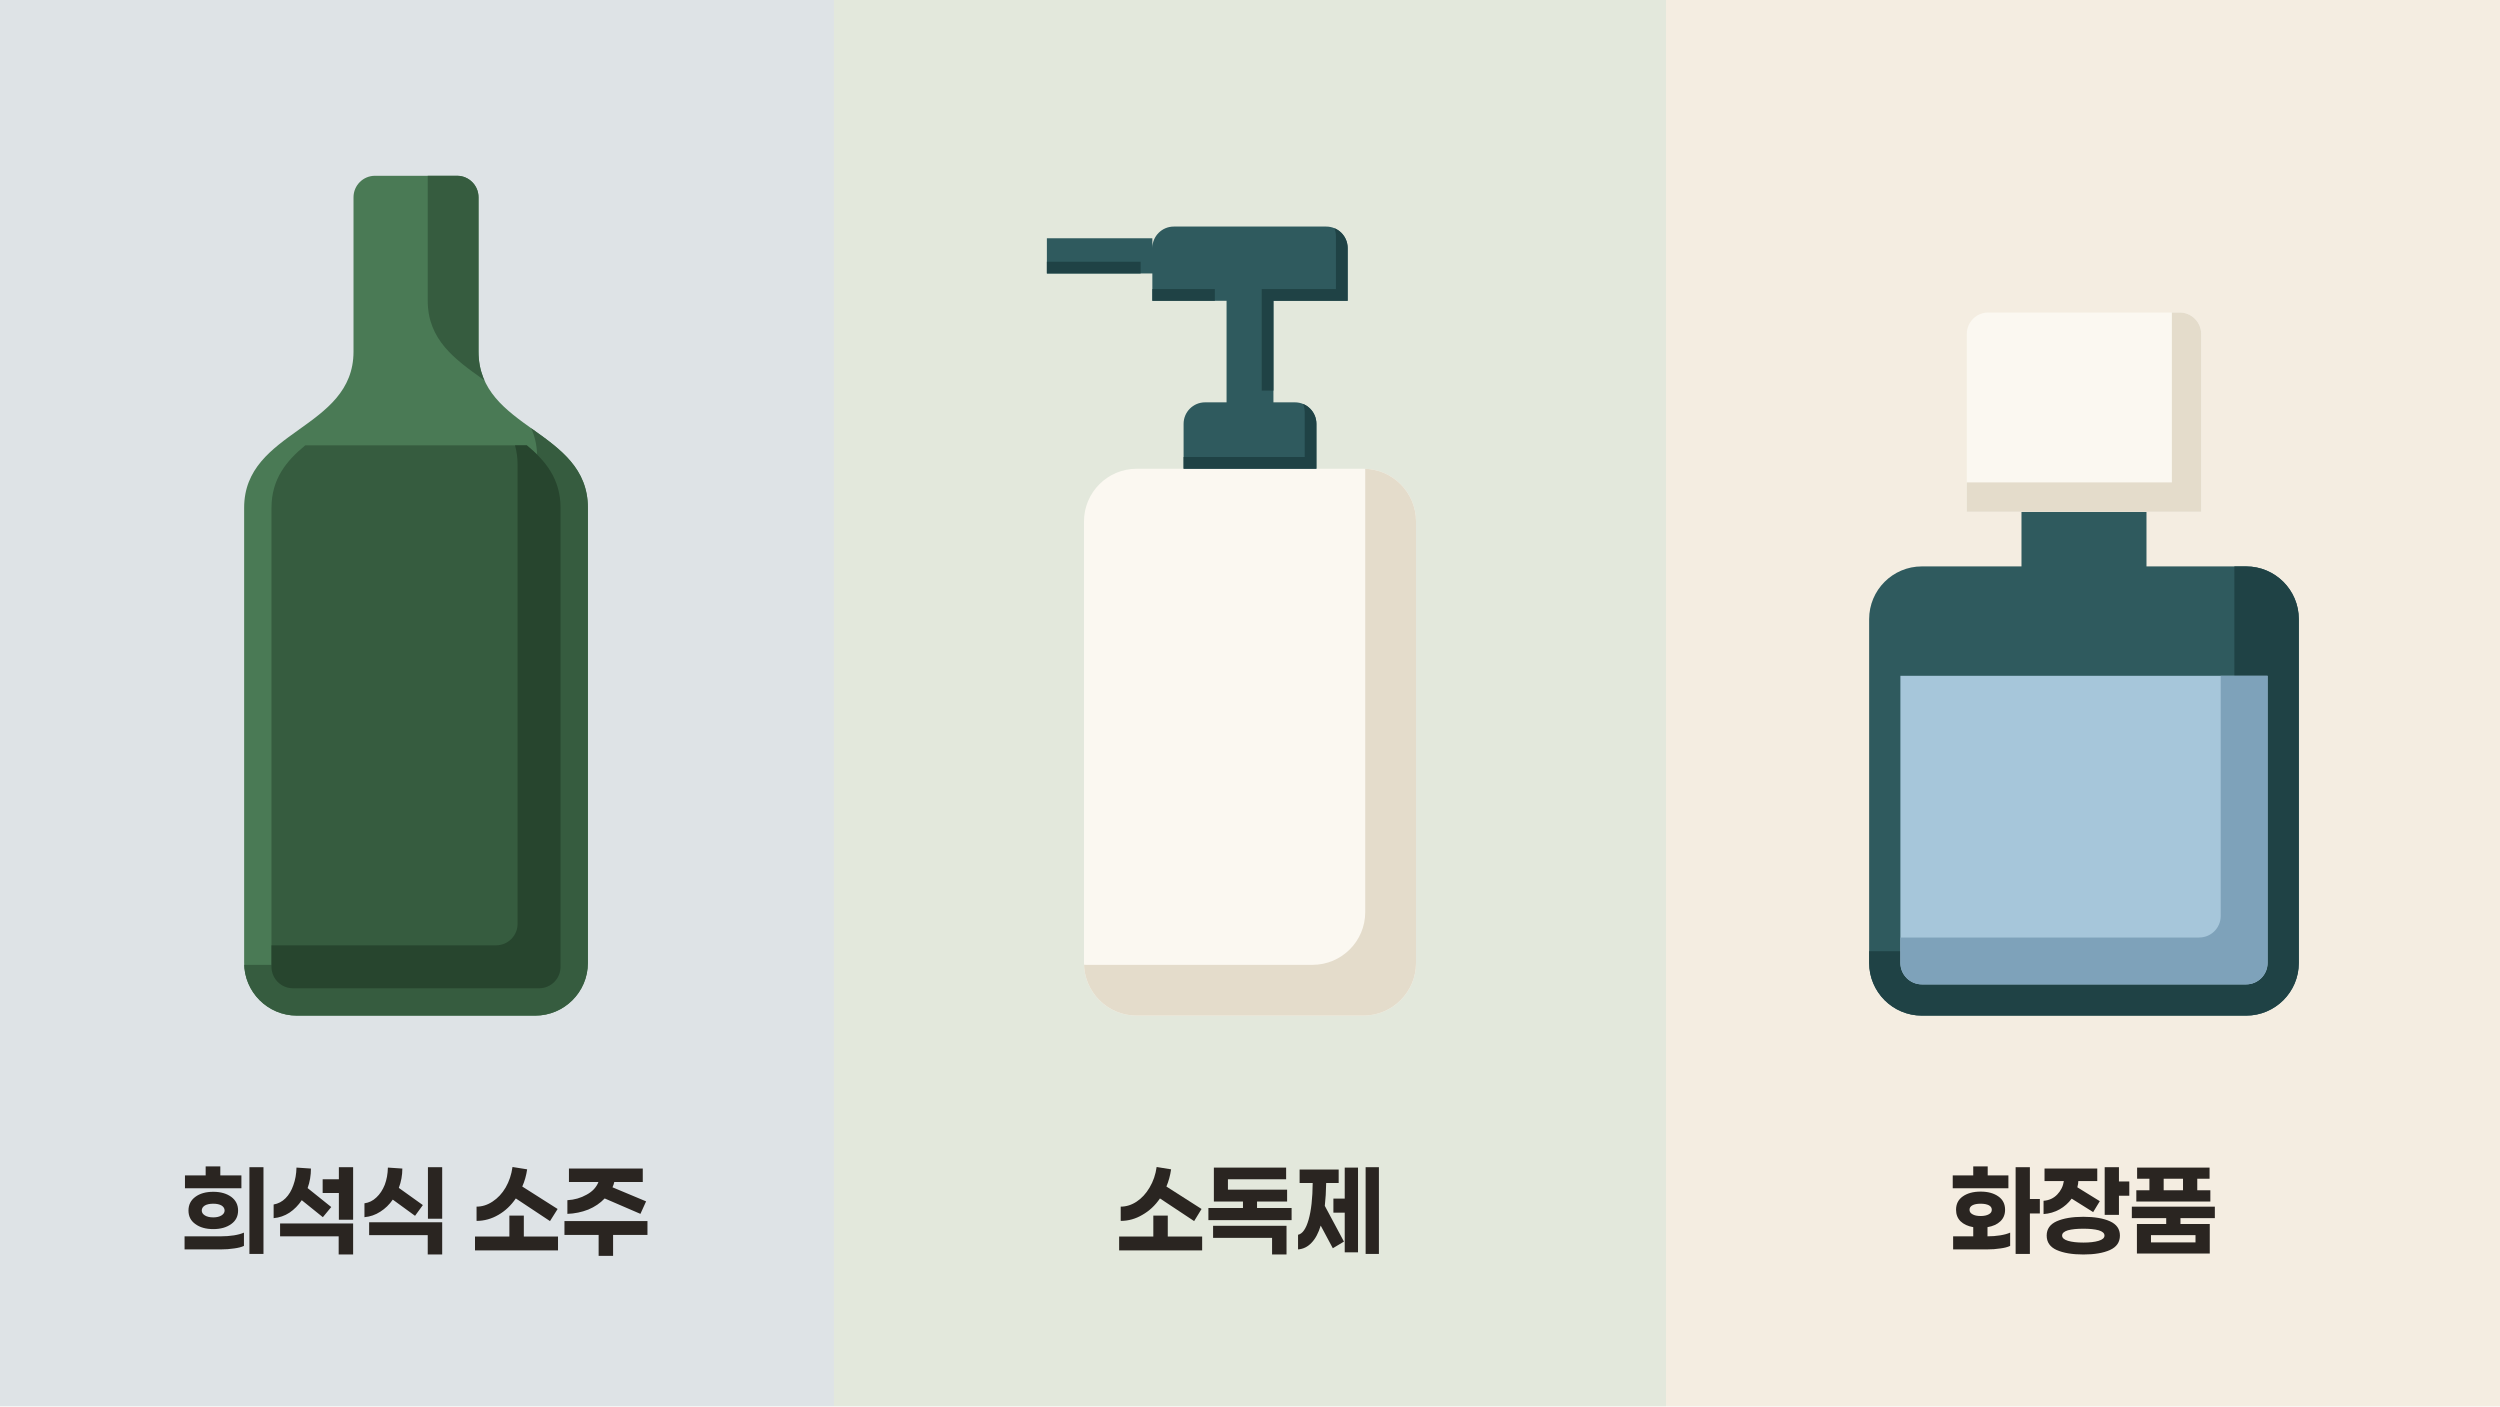
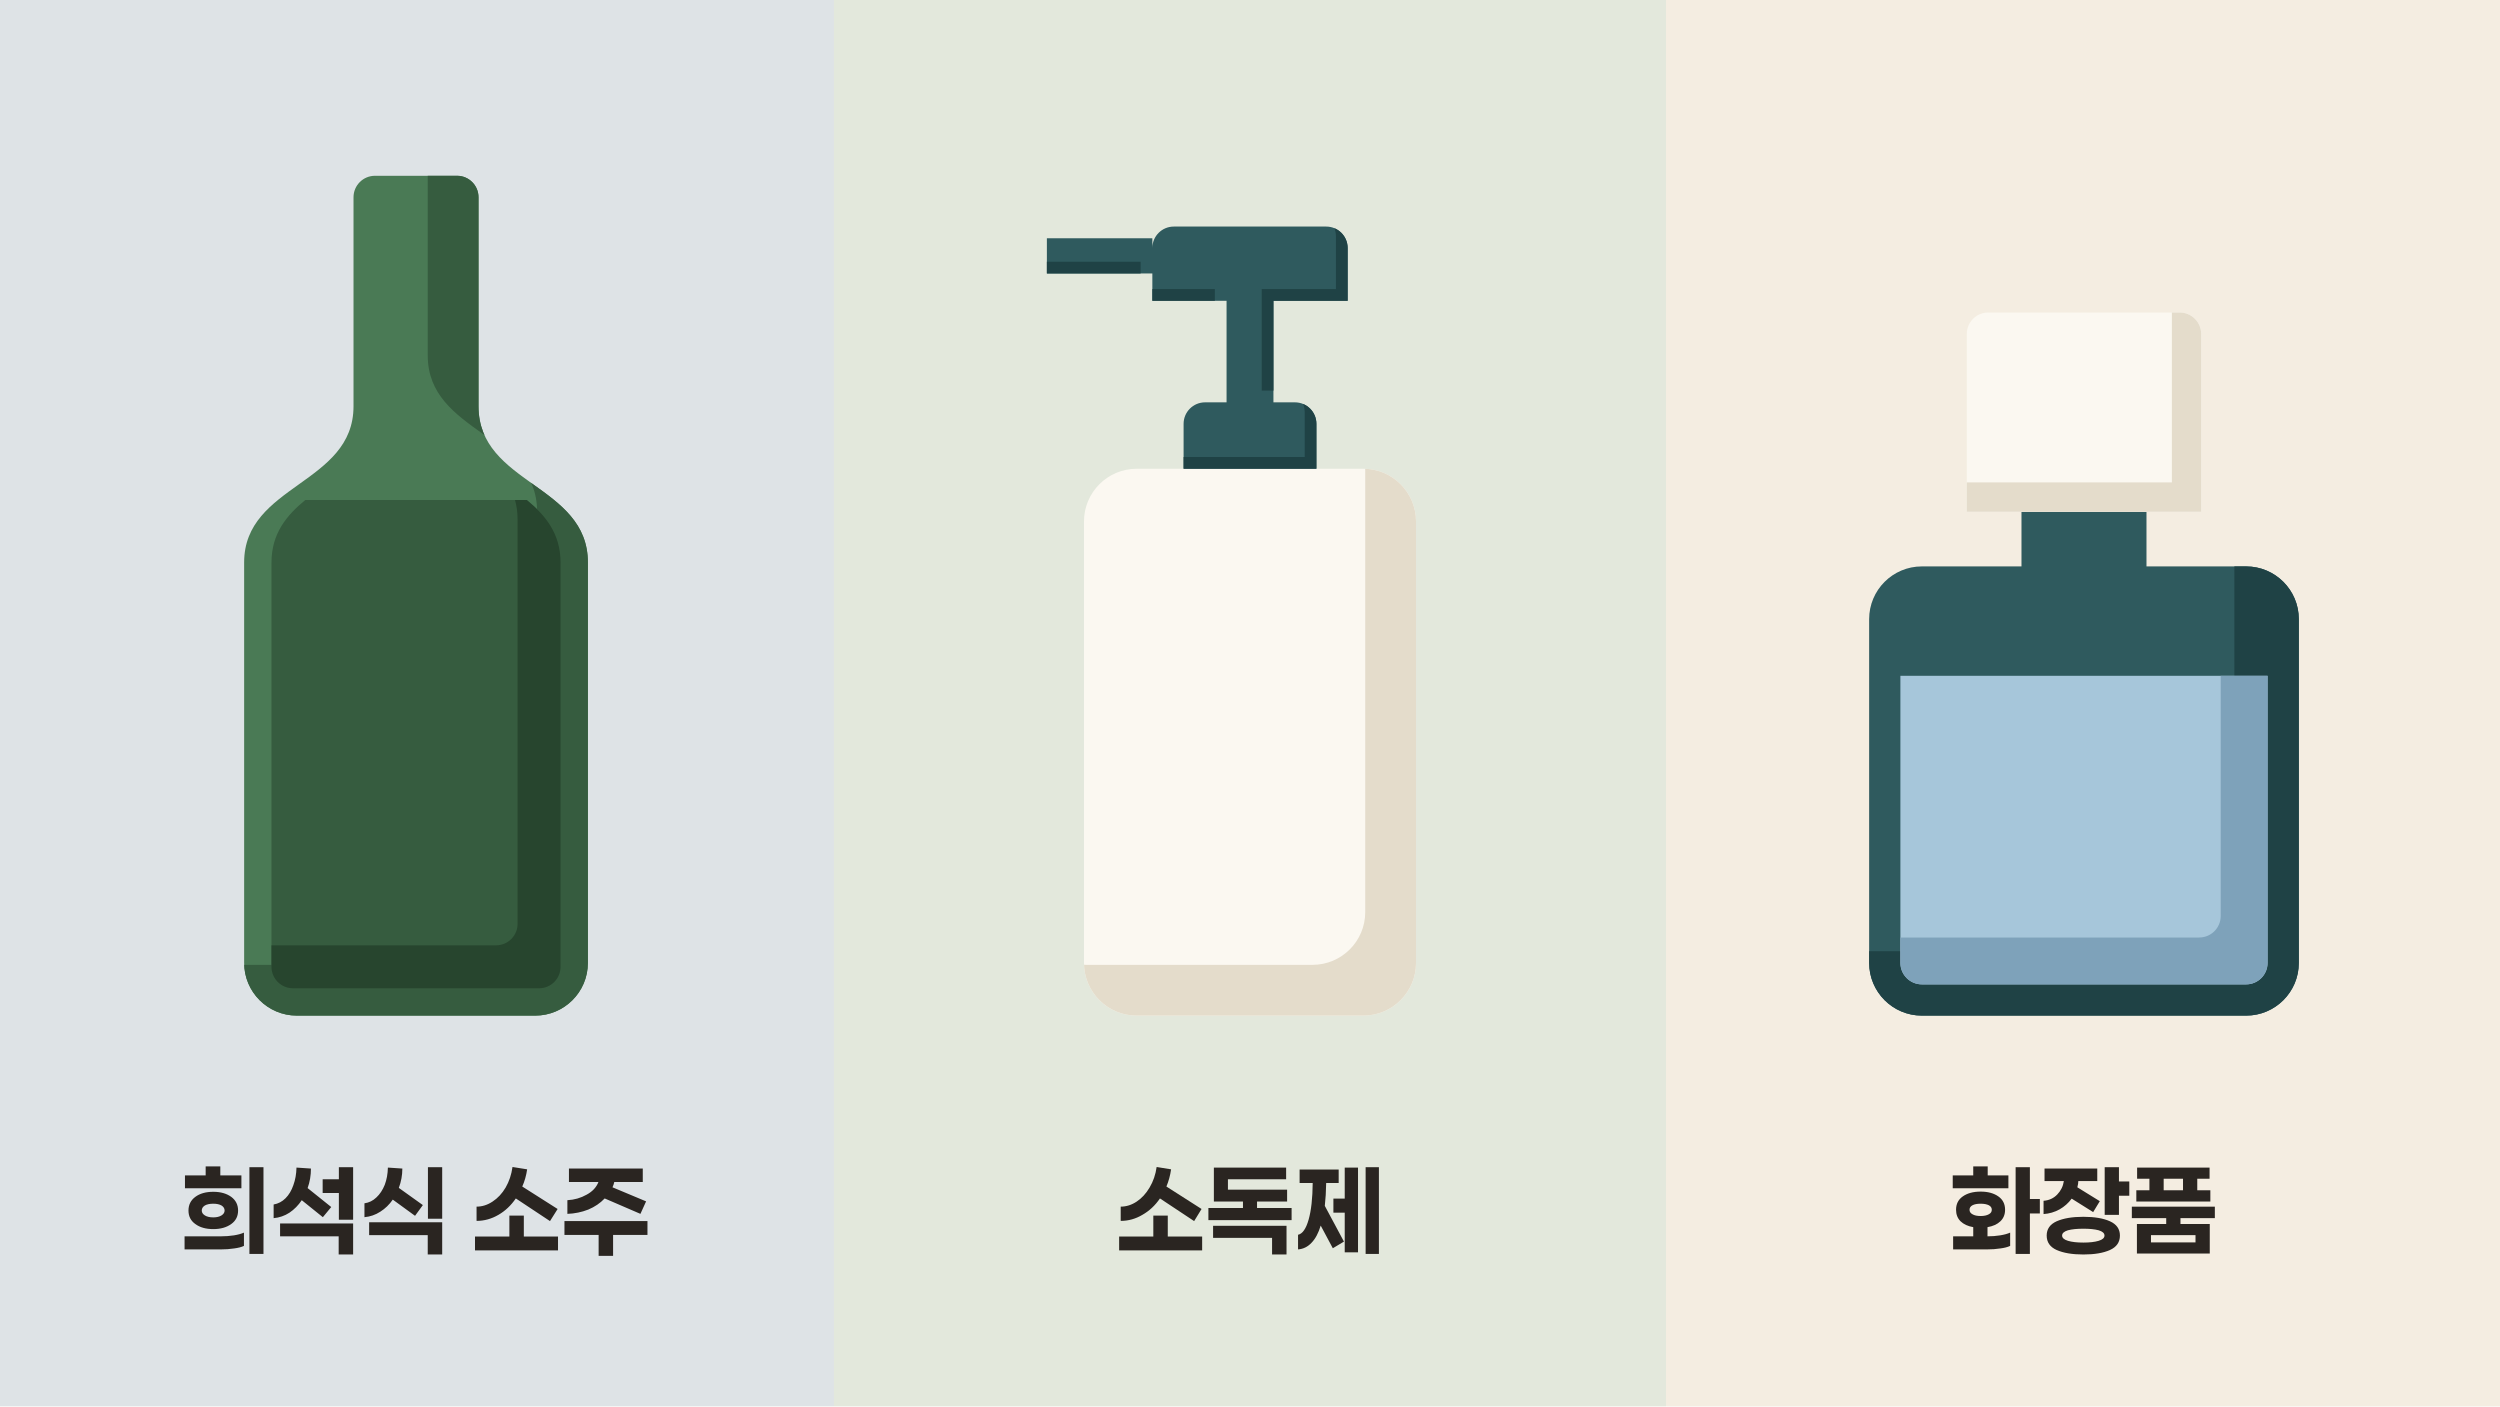
<svg xmlns="http://www.w3.org/2000/svg" viewBox="0 0 1280 720" width="1280" height="720">
  <defs>
    <clipPath id="o1">
-       <path d="M192.0 90H234.0A11 11 0 0 1 245.0 101V180C245.0 220.0 301.0 220.0 301.0 260V493A27 27 0 0 1 274.0 520H152.0A27 27 0 0 1 125.0 493V260C125.0 220.0 181.0 220.0 181.0 180V101A11 11 0 0 1 192.0 90Z" />
+       <path d="M192.0 90H234.0A11 11 0 0 1 245.0 101V208C245.0 248.0 301.0 248.0 301.0 288V493A27 27 0 0 1 274.0 520H152.0A27 27 0 0 1 125.0 493V288C125.0 248.0 181.0 248.0 181.0 208V101A11 11 0 0 1 192.0 90Z" />
    </clipPath>
    <clipPath id="o2">
-       <path d="M156.3 228.0H269.7C279.3 235.9 287.0 245.2 287.0 260V495A11 11 0 0 1 276.0 506H150.0A11 11 0 0 1 139.0 495V260C139.0 245.2 146.7 235.9 156.3 228.0Z" />
+       <path d="M156.3 256.0H269.7C279.3 263.9 287.0 273.2 287.0 288V495A11 11 0 0 1 276.0 506H150.0A11 11 0 0 1 139.0 495V288C139.0 273.2 146.7 263.9 156.3 256.0Z" />
    </clipPath>
    <clipPath id="o3">
      <path d="M582 240H698A27 27 0 0 1 725 267V493A27 27 0 0 1 698 520H582A27 27 0 0 1 555 493V267A27 27 0 0 1 582 240Z" />
    </clipPath>
    <clipPath id="o4">
      <path d="M617 206H663A11 11 0 0 1 674 217V240H606V217A11 11 0 0 1 617 206ZM628 154H652V206H628ZM601 116H679A11 11 0 0 1 690 127V154H590V127A11 11 0 0 1 601 116ZM536 122H590V140H536Z" />
    </clipPath>
    <clipPath id="o5">
      <path d="M984 290H1150A27 27 0 0 1 1177 317V493A27 27 0 0 1 1150 520H984A27 27 0 0 1 957 493V317A27 27 0 0 1 984 290ZM1035 262H1099V290H1035Z" />
    </clipPath>
    <clipPath id="o6">
      <path d="M973 346H1161V493A11 11 0 0 1 1150 504H984A11 11 0 0 1 973 493V346Z" />
    </clipPath>
    <clipPath id="o7">
      <path d="M1018 160H1116A11 11 0 0 1 1127 171V262H1007V171A11 11 0 0 1 1018 160Z" />
    </clipPath>
  </defs>
  <rect width="1280" height="720" fill="#F4EDE1" />
  <path fill="#DEE3E6" d="M0 0H427V720H0Z" />
  <path fill="#E3E8DC" d="M427 0H853V720H427Z" />
  <path fill="#F4EDE1" d="M853 0H1280V720H853Z" />
  <g clip-path="url(#o1)">
    <rect x="-10" y="-10" width="5000" height="5000" fill="#4A7A55" />
-     <path transform="translate(-26 -26)" fill-rule="evenodd" fill="#365C3F" d="M-5000 -5000H9000V9000H-5000ZM192.0 90H234.0A11 11 0 0 1 245.0 101V180C245.0 220.0 301.0 220.0 301.0 260V493A27 27 0 0 1 274.0 520H152.0A27 27 0 0 1 125.0 493V260C125.0 220.0 181.0 220.0 181.0 180V101A11 11 0 0 1 192.0 90Z" />
+     <path transform="translate(-26 -26)" fill-rule="evenodd" fill="#365C3F" d="M-5000 -5000H9000V9000H-5000ZM192.0 90H234.0A11 11 0 0 1 245.0 101V208C245.0 248.0 301.0 248.0 301.0 288V493A27 27 0 0 1 274.0 520H152.0A27 27 0 0 1 125.0 493V288C125.0 248.0 181.0 248.0 181.0 208V101A11 11 0 0 1 192.0 90Z" />
  </g>
  <g clip-path="url(#o2)">
    <rect x="-10" y="-10" width="5000" height="5000" fill="#365C3F" />
-     <path transform="translate(-22 -22)" fill-rule="evenodd" fill="#27452E" d="M-5000 -5000H9000V9000H-5000ZM156.3 228.0H269.7C279.3 235.9 287.0 245.2 287.0 260V495A11 11 0 0 1 276.0 506H150.0A11 11 0 0 1 139.0 495V260C139.0 245.2 146.7 235.9 156.3 228.0Z" />
+     <path transform="translate(-22 -22)" fill-rule="evenodd" fill="#27452E" d="M-5000 -5000H9000V9000H-5000ZM156.3 256.0H269.7C279.3 263.9 287.0 273.2 287.0 288V495A11 11 0 0 1 276.0 506H150.0A11 11 0 0 1 139.0 495V288C139.0 273.2 146.7 263.9 156.3 256.0Z" />
  </g>
  <g clip-path="url(#o3)">
    <rect x="-10" y="-10" width="5000" height="5000" fill="#FBF8F1" />
    <path transform="translate(-26 -26)" fill-rule="evenodd" fill="#E4DCCB" d="M-5000 -5000H9000V9000H-5000ZM582 240H698A27 27 0 0 1 725 267V493A27 27 0 0 1 698 520H582A27 27 0 0 1 555 493V267A27 27 0 0 1 582 240Z" />
  </g>
  <g clip-path="url(#o4)">
    <rect x="-10" y="-10" width="5000" height="5000" fill="#2F5A5E" />
    <path transform="translate(-6 -6)" fill-rule="evenodd" fill="#1F4245" d="M-5000 -5000H9000V9000H-5000ZM617 206H663A11 11 0 0 1 674 217V240H606V217A11 11 0 0 1 617 206ZM628 154H652V206H628ZM601 116H679A11 11 0 0 1 690 127V154H590V127A11 11 0 0 1 601 116ZM536 122H590V140H536Z" />
  </g>
  <g clip-path="url(#o5)">
    <rect x="-10" y="-10" width="5000" height="5000" fill="#2F5A5E" />
    <path transform="translate(-33 -33)" fill-rule="evenodd" fill="#1F4245" d="M-5000 -5000H9000V9000H-5000ZM984 290H1150A27 27 0 0 1 1177 317V493A27 27 0 0 1 1150 520H984A27 27 0 0 1 957 493V317A27 27 0 0 1 984 290ZM1035 262H1099V290H1035Z" />
  </g>
  <g clip-path="url(#o6)">
    <rect x="-10" y="-10" width="5000" height="5000" fill="#A6C6DA" />
    <path transform="translate(-24 -24)" fill-rule="evenodd" fill="#7EA2BA" d="M-5000 -5000H9000V9000H-5000ZM973 346H1161V493A11 11 0 0 1 1150 504H984A11 11 0 0 1 973 493V346Z" />
  </g>
  <g clip-path="url(#o7)">
    <rect x="-10" y="-10" width="5000" height="5000" fill="#FBF8F1" />
    <path transform="translate(-15 -15)" fill-rule="evenodd" fill="#E4DCCB" d="M-5000 -5000H9000V9000H-5000ZM1018 160H1116A11 11 0 0 1 1127 171V262H1007V171A11 11 0 0 1 1018 160Z" />
  </g>
  <path fill="#2A2521" d="M94.7 608.4V601.8H105.3V597.2H112.8V601.8H123.6V608.4ZM134.9 642H127.7V597.6H134.9ZM109.2 610.2Q114.8 610.2 118.4 612.8Q121.9 615.4 121.9 619.8Q121.9 624.2 118.4 626.7Q114.8 629.3 109.2 629.3Q103.5 629.3 100 626.7Q96.5 624.2 96.5 619.8Q96.5 615.4 100 612.8Q103.5 610.2 109.2 610.2ZM109.2 616.3Q106.5 616.3 104.9 617.2Q103.3 618.2 103.3 619.8Q103.3 621.3 104.9 622.3Q106.5 623.3 109.2 623.3Q111.8 623.3 113.4 622.3Q115 621.3 115 619.8Q115 618.2 113.4 617.2Q111.8 616.3 109.2 616.3ZM124.9 631.1V637.9Q123 638.8 119.9 639.2Q116.7 639.7 113 639.7H94.5V633H113.1Q116.6 633 119.8 632.5Q122.9 632 124.9 631.1ZM180.8 624.5H173.5V610.8H165.2V603.8H173.5V597.6H180.8ZM140.1 623.7V616.7Q143.6 616.1 146.2 613.5Q148.8 610.9 150.2 606.8Q151.7 602.7 151.8 597.8L159.2 598.3Q159.2 603.6 157.5 608.3L169.6 618L165.3 623.2L154.5 614.5Q151.9 618.4 148.2 620.9Q144.5 623.3 140.1 623.7ZM180.8 626.4V642.3H173.4V633H143.4V626.4ZM226.4 624H219.1V597.6H226.4ZM186.6 623.2V616.1Q190.1 615.6 192.7 613.1Q195.4 610.6 197 606.6Q198.5 602.6 198.6 597.8L206 598.3Q206 603.4 204.2 608.2L216.5 617L212.5 622.5L201.1 614.2Q198.5 618 194.7 620.4Q191 622.8 186.6 623.2ZM226.4 625.8V642.3H219V632.4H189V625.8ZM244 625.1V617.8Q248.3 617.8 252.2 615.2Q256.2 612.6 258.9 608Q261.6 603.3 262.4 597.5L269.9 598.7Q269.2 603.5 267.4 607.5L285.5 619L281.6 625.2L264.1 613.6Q260.4 619 255.2 622Q249.9 625.1 244 625.1ZM285.7 633.1V640.2H243.2V633.1H260.8V622.4H268.2V633.1ZM290.5 621.5V614.5Q295.9 614.2 300.3 611.7Q304.8 609.3 306.4 605.2H291.3V598.3H329.1V605.2H314.5Q314.3 606.3 313.6 607.9L330.8 615.1L327.9 621.5L309.6 613.6Q306.2 617.2 301.2 619.3Q296.1 621.3 290.5 621.5ZM313.9 632.3V643H306.5V632.3H289V625.2H331.5V632.3Z" />
  <path fill="#2A2521" d="M573.8 625.1V617.8Q578.1 617.8 582 615.2Q585.9 612.6 588.6 608Q591.4 603.3 592.2 597.5L599.6 598.7Q598.9 603.5 597.2 607.5L615.2 619L611.4 625.2L593.9 613.6Q590.2 619 584.9 622Q579.7 625.1 573.8 625.1ZM615.5 633.1V640.2H573V633.1H590.5V622.4H597.9V633.1ZM661.3 624.7H618.7V618.5H636.4V615.2H621.5V597.8H658.5V603.8H628.7V609.1H659V615.2H643.6V618.5H661.3ZM658.7 627.6V642.3H651.3V633.8H621.1V627.6ZM706 642H699.2V597.6H706ZM695.3 597.8V641.2H688.5V620.9H682.7V613.7H688.5V597.8ZM678.3 617.4 688.1 635.7 682.4 639.1 676.2 627.5Q674.5 633.2 671.5 636.3Q668.6 639.4 664.6 639.7V632.2Q668 631.5 670 624.5Q672 617.5 672.1 605.7H665.4V598.8H685.4V605.7H679Q678.9 612.1 678.3 617.4Z" />
  <path fill="#2A2521" d="M999.8 608.4V601.8H1010.3V597.2H1017.7V601.8H1028.3V608.4ZM1039.3 621.3V642H1032V597.6H1039.3V613.9H1044.4V621.3ZM1029.2 631.1V637.9Q1027.3 638.8 1024.2 639.2Q1021 639.7 1017.3 639.7H1000V633H1010.3V628.3Q1006.2 627.6 1003.8 625.3Q1001.5 623 1001.5 619.4Q1001.5 615 1004.9 612.6Q1008.4 610.1 1014.1 610.1Q1019.7 610.1 1023.2 612.6Q1026.6 615 1026.6 619.4Q1026.6 623 1024.2 625.3Q1021.8 627.6 1017.6 628.3V633Q1021 633 1024.1 632.5Q1027.2 632 1029.2 631.1ZM1014.1 622.6Q1016.7 622.6 1018.3 621.7Q1019.8 620.9 1019.8 619.4Q1019.8 617.9 1018.3 617.1Q1016.7 616.3 1014.1 616.3Q1011.4 616.3 1009.9 617.1Q1008.4 617.9 1008.4 619.4Q1008.4 620.9 1009.9 621.7Q1011.4 622.6 1014.1 622.6ZM1090.2 612.2H1084.9V622H1077.6V597.6H1084.9V604.9H1090.2ZM1046.3 621.6V614.8Q1050.5 614.5 1053.3 611.6Q1056.1 608.7 1056.7 604.7H1046.8V598.3H1073.8V604.7H1064.1Q1064.1 606 1063.6 607.9L1075.1 615L1071.7 620.6L1060.7 613.7Q1058.2 617.1 1054.5 619.2Q1050.7 621.3 1046.3 621.6ZM1085.4 632.6Q1085.4 637.7 1080.3 640Q1075.2 642.3 1066.7 642.3Q1058.2 642.3 1053 640Q1047.9 637.7 1047.9 632.6Q1047.9 627.6 1053 625.3Q1058.2 623 1066.7 623Q1075.2 623 1080.3 625.3Q1085.4 627.6 1085.4 632.6ZM1077.5 632.6Q1077.5 630.8 1074.5 629.9Q1071.5 629.1 1066.7 629.1Q1061.8 629.1 1058.8 629.9Q1055.8 630.8 1055.8 632.6Q1055.8 634.4 1058.8 635.3Q1061.8 636.2 1066.7 636.2Q1071.5 636.2 1074.5 635.3Q1077.5 634.4 1077.5 632.6ZM1093.8 615.2V609.4H1100.5V603.5H1094.2V597.8H1131.3V603.5H1125V609.4H1131.7V615.2ZM1117.7 609.4V603.5H1107.8V609.4ZM1116.4 626.7H1131.4V641.8H1094.1V626.7H1109.1V623.7H1091.5V617.8H1134V623.7H1116.4ZM1101.3 632.4V636.1H1124.1V632.4Z" />
</svg>
